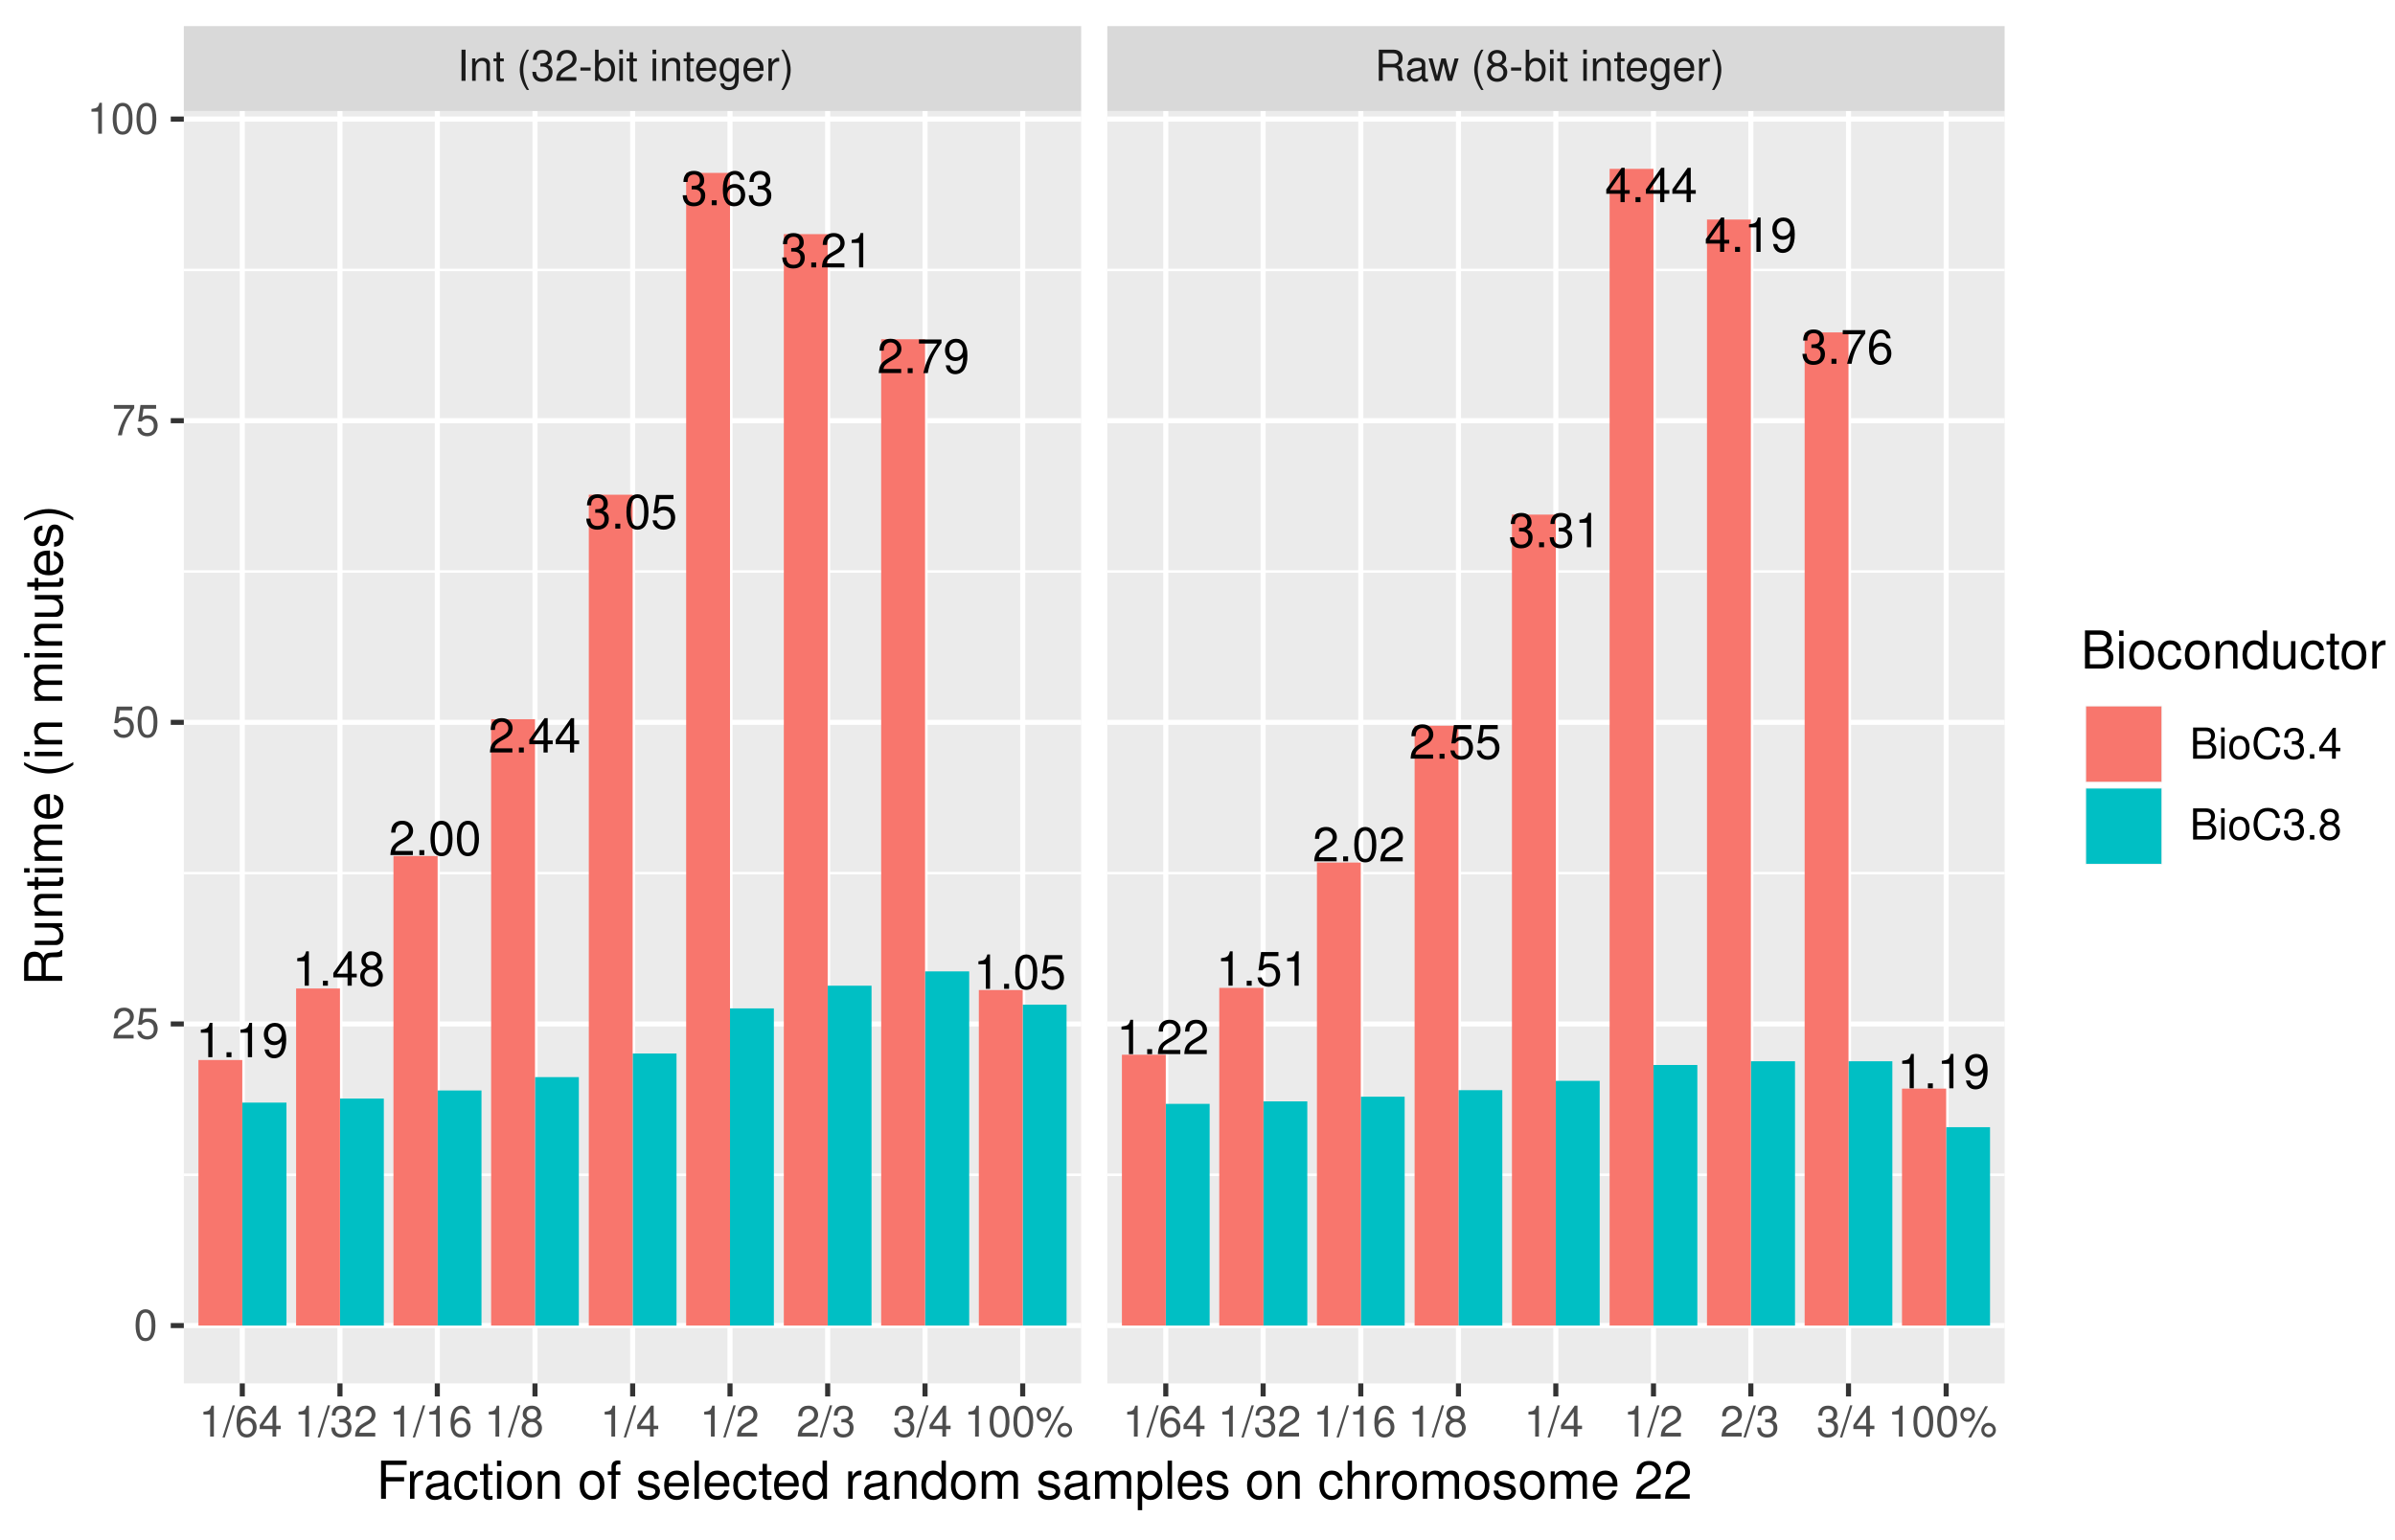
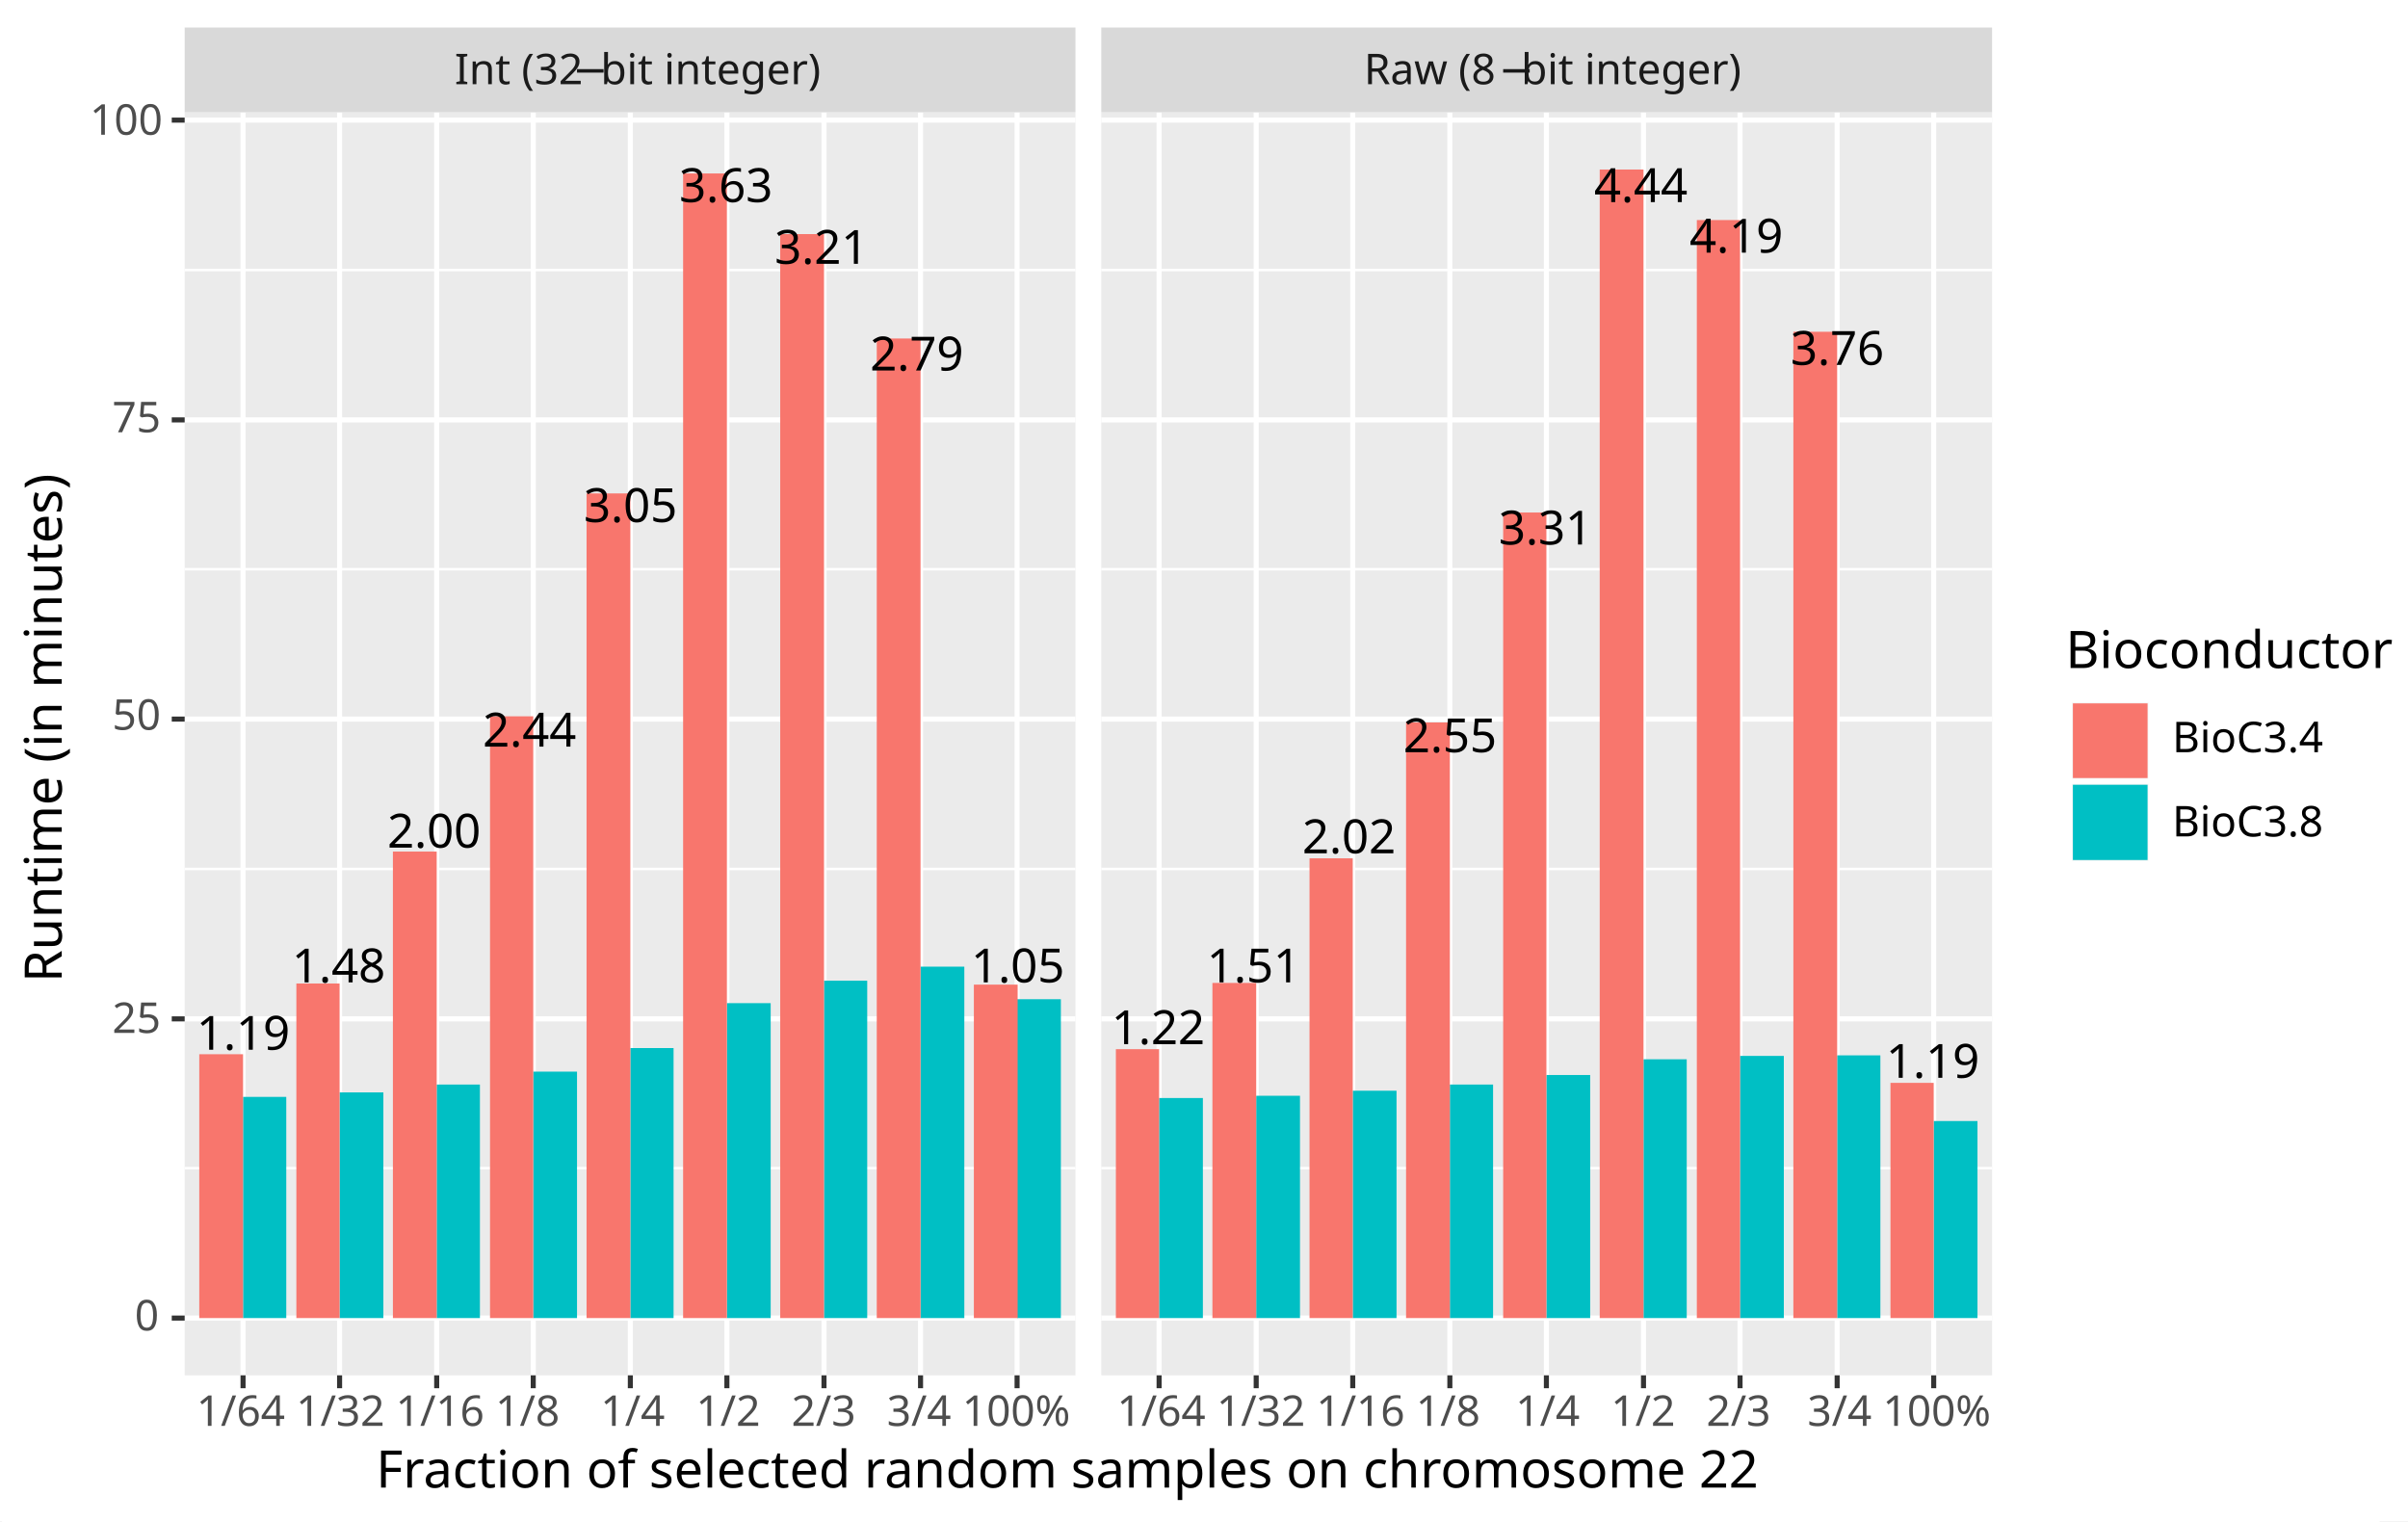
- <svg xmlns="http://www.w3.org/2000/svg" x="0" y="0" width="770" height="495" viewBox="0 0 770 495" version="1.1" style="display: block;margin-left: auto;margin-right: auto;">
+ <svg xmlns="http://www.w3.org/2000/svg" x="0" y="0" width="429" height="271" viewBox="0 0 429 271" version="1.1" style="display: block;margin-left: auto;margin-right: auto;">
  <defs>
    <clipPath id="c0_1">
-       <path d="M59.1,444.9V35.7H347.6V444.9Z" />
+       <path d="M.4,272.6V.3H423.9V272.6Z" />
    </clipPath>
    <clipPath id="c1_1">
-       <path d="M59.1,35.7V8.4H347.6V35.7Z" />
+       <path d="M196.2,245V20H354.9V245Z" />
    </clipPath>
    <style type="text/css">
text { white-space: pre; }
path, image { pointer-events: none; }

.s1_1{
- font-size: 15.28px;
- font-family: Helvetica, Arial, sans-serif;
+ font-size: 8.40px;
+ font-family: Helvetica_8;
fill: #000000;
}
.s2_1{
- font-size: 13.75px;
- font-family: Helvetica, Arial, sans-serif;
+ font-size: 7.56px;
+ font-family: Helvetica_8;
fill: #1A1A1A;
}
.s3_1{
- font-size: 13.75px;
- font-family: Helvetica, Arial, sans-serif;
+ font-size: 7.56px;
+ font-family: Helvetica_a;
+ fill: #1A1A1A;
+ }
+ .s4_1{
+ font-size: 7.56px;
+ font-family: Helvetica_8;
fill: #4D4D4D;
}
- .s4_1{
- font-size: 16.81px;
- font-family: Helvetica, Arial, sans-serif;
+ .s5_1{
+ font-size: 9.24px;
+ font-family: Helvetica_8;
fill: #000000;
}
- .s5_1{
- font-size: 13.75px;
- font-family: Helvetica, Arial, sans-serif;
+ .s6_1{
+ font-size: 7.56px;
+ font-family: Helvetica_8;
fill: #000000;
}

.g0_1{
fill: #FFFFFF;
stroke: #FFFFFF;
- stroke-width: 1.635;
+ stroke-width: 0.899;
stroke-linecap: round;
stroke-linejoin: round;
}
.g1_1{
fill: #EBEBEB;
}
.g2_1{
fill: none;
stroke: #FFFFFF;
- stroke-width: 0.81;
+ stroke-width: 0.445;
stroke-linecap: butt;
stroke-linejoin: round;
}
.g3_1{
fill: none;
stroke: #FFFFFF;
- stroke-width: 1.635;
+ stroke-width: 0.899;
stroke-linecap: butt;
stroke-linejoin: round;
}
.g4_1{
fill: #00BFC4;
}
.g5_1{
fill: #F8766D;
}
.g6_1{
fill: #D9D9D9;
}
.g7_1{
fill: none;
stroke: #333333;
- stroke-width: 1.635;
+ stroke-width: 0.899;
stroke-linecap: butt;
stroke-linejoin: round;
}
.g8_1{
fill: #FFFFFF;
}
.g9_1{
fill: #F2F2F2;
stroke: #FFFFFF;
- stroke-width: 1.635;
+ stroke-width: 0.899;
stroke-linecap: round;
stroke-linejoin: round;
}

</style>
  </defs>
-   <path d="M0,0 L0,495 L770,495 L770,0 Z " fill="#FFFFFF" stroke="none" />
-   <path d="M0,495H770V0H0V495Z" class="g0_1" />
+   <path d="M0,0 L0,271 L429,271 L429,0 Z " fill="#FFFFFF" stroke="none" />
  <g clip-path="url(#c0_1)">
-     <path d="M59.1,444.9H347.6V35.7H59.1V444.9Z" class="g1_1" />
-     <path d="M59.1,377.8H347.6M59.1,280.8H347.6M59.1,183.8H347.6M59.1,86.8H347.6" class="g2_1" />
-     <path d="M59.1,426.3H347.6M59.1,329.3H347.6M59.1,232.3H347.6M59.1,135.3H347.6M59.1,38.3H347.6M77.9,444.9V35.7m31.4,409.2V35.7m31.3,409.2V35.7M172,444.9V35.7m31.4,409.2V35.7m31.3,409.2V35.7m31.4,409.2V35.7m31.3,409.2V35.7m31.4,409.2V35.7" class="g3_1" />
+     <path d="M.4,272.6H423.9V.3H.4V272.6Z" class="g0_1" />
  </g>
-   <path d="M77.9,426.3H92.1V354.6H77.9v71.7Z" class="g4_1" />
-   <path d="M63.8,426.3H77.9V340.9H63.8v85.4Z" class="g5_1" />
-   <path d="M109.3,426.3h14.1v-73H109.3v73Z" class="g4_1" />
-   <path d="M95.2,426.3h14.1V317.9H95.2V426.3Z" class="g5_1" />
-   <path d="M140.6,426.3h14.2V350.7H140.6v75.6Z" class="g4_1" />
-   <path d="M126.5,426.3h14.2v-151H126.5v151Z" class="g5_1" />
-   <path d="M172,426.3h14.1V346.4H172v79.9Z" class="g4_1" />
-   <path d="M157.9,426.3H172v-195H157.9v195Z" class="g5_1" />
-   <path d="M203.4,426.3h14.1V338.8H203.4v87.5Z" class="g4_1" />
-   <path d="M189.3,426.3h14.1V159.1H189.3V426.3Z" class="g5_1" />
-   <path d="M234.7,426.3h14.1v-102H234.7v102Z" class="g4_1" />
-   <path d="M220.6,426.3h14.1V55.6H220.6V426.3Z" class="g5_1" />
-   <path d="M266.1,426.3h14.1V317H266.1V426.3Z" class="g4_1" />
-   <path d="M252,426.3h14.1V75.3H252v351Z" class="g5_1" />
-   <path d="M297.4,426.3h14.2V312.4H297.4V426.3Z" class="g4_1" />
-   <path d="M283.3,426.3h14.1V109.1H283.3V426.3Z" class="g5_1" />
-   <path d="M328.8,426.3h14.1V323.1H328.8V426.3Z" class="g4_1" />
-   <path d="M314.7,426.3h14.1V318.4H314.7V426.3Z" class="g5_1" />
-   <text x="63" y="340" class="s1_1">1.19</text>
-   <text x="94" y="317" class="s1_1">1.48</text>
-   <text x="125" y="275" class="s1_1">2.00</text>
-   <text x="157" y="242" class="s1_1">2.44</text>
-   <text x="188" y="170" class="s1_1">3.05</text>
-   <text x="219" y="66" class="s1_1">3.63</text>
-   <text x="251" y="86" class="s1_1">3.21</text>
-   <text x="282" y="120" class="s1_1">2.79</text>
-   <text x="313" y="318" class="s1_1">1.05</text>
-   <path d="M356,444.9H644.5V35.7H356V444.9Z" class="g1_1" />
-   <path d="M356,377.8H644.5M356,280.8H644.5M356,183.8H644.5M356,86.8H644.5" class="g2_1" />
-   <path d="M356,426.3H644.5M356,329.3H644.5M356,232.3H644.5M356,135.3H644.5M356,38.3H644.5M374.8,444.9V35.7m31.3,409.2V35.7m31.4,409.2V35.7m31.4,409.2V35.7m31.3,409.2V35.7m31.4,409.2V35.7m31.3,409.2V35.7m31.4,409.2V35.7m31.4,409.2V35.7" class="g3_1" />
-   <path d="M374.8,426.3h14.1V355H374.8v71.3Z" class="g4_1" />
-   <path d="M360.7,426.3h14.1V339.2H360.7v87.1Z" class="g5_1" />
-   <path d="M406.1,426.3h14.2V354.2H406.1v72.1Z" class="g4_1" />
-   <path d="M392,426.3h14.2V317.7H392V426.3Z" class="g5_1" />
-   <path d="M437.5,426.3h14.1V352.7H437.5v73.6Z" class="g4_1" />
-   <path d="M423.4,426.3h14.1V277.4H423.4V426.3Z" class="g5_1" />
-   <path d="M468.9,426.3H483V350.6H468.9v75.7Z" class="g4_1" />
-   <path d="M454.8,426.3h14.1V233.4H454.8V426.3Z" class="g5_1" />
-   <path d="M500.2,426.3h14.1V347.6H500.2v78.7Z" class="g4_1" />
-   <path d="M486.1,426.3h14.1V165.5H486.1V426.3Z" class="g5_1" />
-   <path d="M531.6,426.3h14.1V342.5H531.6v83.8Z" class="g4_1" />
-   <path d="M517.5,426.3h14.1V54.3H517.5v372Z" class="g5_1" />
-   <path d="M562.9,426.3h14.2v-85H562.9v85Z" class="g4_1" />
-   <path d="M548.8,426.3h14.1V70.6H548.8V426.3Z" class="g5_1" />
-   <path d="M594.3,426.3h14.1v-85H594.3v85Z" class="g4_1" />
-   <path d="M580.2,426.3h14.1V106.9H580.2V426.3Z" class="g5_1" />
-   <path d="M625.7,426.3h14.1V362.5H625.7v63.8Z" class="g4_1" />
-   <path d="M611.5,426.3h14.2V350.1H611.5v76.2Z" class="g5_1" />
-   <text x="359" y="339" class="s1_1">1.22</text>
-   <text x="391" y="317" class="s1_1">1.51</text>
-   <text x="422" y="277" class="s1_1">2.02</text>
-   <text x="453" y="244" class="s1_1">2.55</text>
-   <text x="485" y="176" class="s1_1">3.31</text>
-   <text x="516" y="65" class="s1_1">4.44</text>
-   <text x="548" y="81" class="s1_1">4.19</text>
-   <text x="579" y="117" class="s1_1">3.76</text>
-   <text x="610" y="350" class="s1_1">1.19</text>
+   <path d="M32.9,245H191.6V20H32.9V245Z" class="g1_1" />
+   <path d="M32.9,208.1H191.6M32.9,154.8H191.6M32.9,101.4H191.6M32.9,48.1H191.6" class="g2_1" />
+   <path d="M32.9,234.8H191.6M32.9,181.5H191.6M32.9,128.1H191.6M32.9,74.8H191.6M32.9,21.4H191.6M43.3,245V20M60.5,245V20M77.8,245V20M95,245V20m17.3,225V20m17.2,225V20m17.3,225V20M164,245V20m17.2,225V20" class="g3_1" />
+   <path d="M43.3,234.8H51V195.4H43.3v39.4Z" class="g4_1" />
+   <path d="M35.5,234.8h7.8v-47H35.5v47Z" class="g5_1" />
+   <path d="M60.5,234.8h7.8V194.6H60.5v40.2Z" class="g4_1" />
+   <path d="M52.8,234.8h7.7V175.2H52.8v59.6Z" class="g5_1" />
+   <path d="M77.8,234.8h7.7V193.2H77.8v41.6Z" class="g4_1" />
+   <path d="M70,234.8h7.8V151.7H70v83.1Z" class="g5_1" />
+   <path d="M95,234.8h7.8V190.9H95v43.9Z" class="g4_1" />
+   <path d="M87.3,234.8H95V127.6H87.3V234.8Z" class="g5_1" />
+   <path d="M112.3,234.8H120V186.7h-7.7v48.1Z" class="g4_1" />
+   <path d="M104.5,234.8h7.8V87.9h-7.8V234.8Z" class="g5_1" />
+   <path d="M129.5,234.8h7.8V178.7h-7.8v56.1Z" class="g4_1" />
+   <path d="M121.7,234.8h7.8V30.9h-7.8V234.8Z" class="g5_1" />
+   <path d="M146.8,234.8h7.7V174.7h-7.7v60.1Z" class="g4_1" />
+   <path d="M139,234.8h7.8V41.7H139V234.8Z" class="g5_1" />
+   <path d="M164,234.8h7.8V172.2H164v62.6Z" class="g4_1" />
+   <path d="M156.2,234.8H164V60.3h-7.8V234.8Z" class="g5_1" />
+   <path d="M181.2,234.8H189V178h-7.8v56.8Z" class="g4_1" />
+   <path d="M173.5,234.8h7.8V175.4h-7.8v59.4Z" class="g5_1" />
+   <text x="35" y="187" class="s1_1">1.19</text>
+   <text x="52" y="175" class="s1_1">1.48</text>
+   <text x="69" y="151" class="s1_1">2.00</text>
+   <text x="86" y="133" class="s1_1">2.44</text>
+   <text x="104" y="93" class="s1_1">3.05</text>
+   <text x="121" y="36" class="s1_1">3.63</text>
+   <text x="138" y="47" class="s1_1">3.21</text>
+   <text x="155" y="66" class="s1_1">2.79</text>
+   <text x="173" y="175" class="s1_1">1.05</text>
+   <path d="M196.2,245H354.9V20H196.2V245Z" class="g1_1" />
  <g clip-path="url(#c1_1)">
-     <path d="M59.1,35.7H347.6V8.4H59.1V35.7Z" class="g6_1" />
+     <path d="M196.2,208.1H354.9M196.2,154.8H354.9M196.2,101.4H354.9M196.2,48.1H354.9" class="g2_1" />
+     <path d="M196.2,234.8H354.9M196.2,181.5H354.9M196.2,128.1H354.9M196.2,74.8H354.9M196.2,21.4H354.9M206.5,245V20m17.3,225V20M241,245V20m17.3,225V20m17.2,225V20m17.3,225V20M310,245V20m17.3,225V20m17.2,225V20" class="g3_1" />
  </g>
-   <text x="147" y="26" class="s2_1">Int (32-bit integer)</text>
-   <path d="M356,35.7H644.5V8.4H356V35.7Z" class="g6_1" />
-   <text x="442" y="26" dx="0,0,-0.3,0,0,0,0,0,0,0,0,0,0,0,0,0,0,0,0" class="s2_1">Raw (8-bit integer)</text>
-   <path d="M77.9,449.1v-4.2m31.4,4.2v-4.2m31.3,4.2v-4.2m31.4,4.2v-4.2m31.4,4.2v-4.2m31.3,4.2v-4.2m31.4,4.2v-4.2m31.3,4.2v-4.2m31.4,4.2v-4.2" class="g7_1" />
-   <text x="64" y="462" dx="0,0,0,0,0,0.8,0,0,0,0,0.8,0,0,0,0,4.6,0,0" class="s3_1">1/64 1/32 1/16 1/8</text>
-   <text x="193" y="462" class="s3_1">1/4</text>
-   <text x="225" y="462" class="s3_1">1/2</text>
-   <text x="256" y="462" class="s3_1">2/3</text>
-   <text x="287" y="462" dx="0,0,0,0,0.4,0,0,0" class="s3_1">3/4 100%</text>
-   <path d="M374.8,449.1v-4.2m31.3,4.2v-4.2m31.4,4.2v-4.2m31.4,4.2v-4.2m31.3,4.2v-4.2m31.4,4.2v-4.2m31.3,4.2v-4.2m31.4,4.2v-4.2m31.4,4.2v-4.2" class="g7_1" />
-   <text x="361" y="462" dx="0,0,0,0,0,0.8,0,0,0,0,0.8,0,0,0,0,4.6,0,0" class="s3_1">1/64 1/32 1/16 1/8</text>
-   <text x="490" y="462" class="s3_1">1/4</text>
-   <text x="522" y="462" class="s3_1">1/2</text>
-   <text x="553" y="462" class="s3_1">2/3</text>
-   <text x="584" y="462" dx="0,0,0,0,0.4,0,0,0" class="s3_1">3/4 100%</text>
-   <text x="43" y="431" class="s3_1">0</text>
-   <text x="36" y="334" class="s3_1">25</text>
-   <text x="36" y="237" class="s3_1">50</text>
-   <text x="36" y="140" class="s3_1">75</text>
-   <text x="28" y="43" class="s3_1">100</text>
-   <path d="M54.9,426.3h4.2m-4.2,-97h4.2m-4.2,-97h4.2m-4.2,-97h4.2m-4.2,-97h4.2" class="g7_1" />
-   <text x="121" y="482" dx="0,0,-0.2,0,0,0,0,0,0,0,0,0,0,0,0,0,0,0,0,0,0,0,0,0,0,0,0,0,0,0,0,0,0,0,0,0,0,0,0,0,0,0,0,0,0,0,0,0,0,0,0,0,0,0,-0.3,0,0" class="s4_1">Fraction of selected random samples on chromosome 22</text>
-   <text transform="matrix(0, -1, 1, 0, 20, 317)" dx="0,0,0,0,0,0,0,0,0,0,0,0,0,0,0,-0.2,0,0,0,0" class="s4_1">Runtime (in minutes)</text>
-   <path d="M661.2,287.3H761.6v-94H661.2v94Z" class="g8_1" />
-   <text x="669" y="215" class="s4_1">Bioconductor</text>
-   <path d="M669.6,252.5H696V226.1H669.6v26.4Z" class="g9_1" />
-   <path d="M670.7,251.4h24.2V227.2H670.7v24.2Z" class="g5_1" />
-   <path d="M669.6,278.9H696V252.5H669.6v26.4Z" class="g9_1" />
-   <path d="M670.7,277.8h24.2V253.6H670.7v24.2Z" class="g4_1" />
-   <text x="704" y="244" class="s5_1">BioC3.4</text>
-   <text x="704" y="270" class="s5_1">BioC3.8</text>
+   <path d="M206.5,234.8h7.8V195.6h-7.8v39.2Z" class="g4_1" />
+   <path d="M198.8,234.8h7.7V186.9h-7.7v47.9Z" class="g5_1" />
+   <path d="M223.8,234.8h7.8V195.2h-7.8v39.6Z" class="g4_1" />
+   <path d="M216,234.8h7.8V175.1H216v59.7Z" class="g5_1" />
+   <path d="M241,234.8h7.8V194.3H241v40.5Z" class="g4_1" />
+   <path d="M233.3,234.8H241V152.9h-7.7v81.9Z" class="g5_1" />
+   <path d="M258.3,234.8H266V193.2h-7.7v41.6Z" class="g4_1" />
+   <path d="M250.5,234.8h7.8V128.7h-7.8V234.8Z" class="g5_1" />
+   <path d="M275.5,234.8h7.8V191.5h-7.8v43.3Z" class="g4_1" />
+   <path d="M267.8,234.8h7.7V91.3h-7.7V234.8Z" class="g5_1" />
+   <path d="M292.8,234.8h7.7V188.7h-7.7v46.1Z" class="g4_1" />
+   <path d="M285,234.8h7.8V30.2H285V234.8Z" class="g5_1" />
+   <path d="M310,234.8h7.8V188.1H310v46.7Z" class="g4_1" />
+   <path d="M302.3,234.8H310V39.2h-7.7V234.8Z" class="g5_1" />
+   <path d="M327.3,234.8H335V188h-7.7v46.8Z" class="g4_1" />
+   <path d="M319.5,234.8h7.8V59.1h-7.8V234.8Z" class="g5_1" />
+   <path d="M344.5,234.8h7.8V199.7h-7.8v35.1Z" class="g4_1" />
+   <path d="M336.8,234.8h7.7V192.9h-7.7v41.9Z" class="g5_1" />
+   <text x="198" y="186" class="s1_1">1.22</text>
+   <text x="215" y="175" class="s1_1">1.51</text>
+   <text x="232" y="152" class="s1_1">2.02</text>
+   <text x="250" y="134" class="s1_1">2.55</text>
+   <text x="267" y="97" class="s1_1">3.31</text>
+   <text x="284" y="36" class="s1_1">4.44</text>
+   <text x="301" y="45" class="s1_1">4.19</text>
+   <text x="319" y="65" class="s1_1">3.76</text>
+   <text x="336" y="192" class="s1_1">1.19</text>
+   <path d="M32.9,20H191.6V4.9H32.9V20Z" class="g6_1" />
+   <text x="81" y="15" class="s2_1">Int (32</text>
+   <text x="102" y="15" class="s3_1">−</text>
+   <text x="107" y="15" class="s2_1">bit integer)</text>
+   <path d="M196.2,20H354.9V4.9H196.2V20Z" class="g6_1" />
+   <text x="243" y="15" dx="0,0,-0.2,0,0,0" class="s2_1">Raw (8</text>
+   <text x="267" y="15" class="s3_1">−</text>
+   <text x="271" y="15" class="s2_1">bit integer)</text>
+   <path d="M43.3,247.3V245m17.2,2.3V245m17.3,2.3V245M95,247.3V245m17.3,2.3V245m17.2,2.3V245m17.3,2.3V245m17.2,2.3V245m17.2,2.3V245" class="g7_1" />
+   <text x="35" y="254" dx="0,0,0,0,0,0.4,0,0,0,0,0.4,0,0,0,0,2.5,0,0" class="s4_1">1/64 1/32 1/16 1/8</text>
+   <text x="107" y="254" class="s4_1">1/4</text>
+   <text x="124" y="254" class="s4_1">1/2</text>
+   <text x="141" y="254" class="s4_1">2/3</text>
+   <text x="158" y="254" dx="0,0,0,0,0.2,0,0,0" class="s4_1">3/4 100%</text>
+   <path d="M206.5,247.3V245m17.3,2.3V245m17.2,2.3V245m17.3,2.3V245m17.2,2.3V245m17.3,2.3V245m17.2,2.3V245m17.3,2.3V245m17.2,2.3V245" class="g7_1" />
+   <text x="199" y="254" dx="0,0,0,0,0,0.4,0,0,0,0,0.4,0,0,0,0,2.5,0,0" class="s4_1">1/64 1/32 1/16 1/8</text>
+   <text x="270" y="254" class="s4_1">1/4</text>
+   <text x="287" y="254" class="s4_1">1/2</text>
+   <text x="304" y="254" class="s4_1">2/3</text>
+   <text x="322" y="254" dx="0,0,0,0,0.2,0,0,0" class="s4_1">3/4 100%</text>
+   <text x="24" y="237" class="s4_1">0</text>
+   <text x="20" y="184" class="s4_1">25</text>
+   <text x="20" y="130" class="s4_1">50</text>
+   <text x="20" y="77" class="s4_1">75</text>
+   <text x="16" y="24" class="s4_1">100</text>
+   <path d="M30.6,234.8h2.3M30.6,181.5h2.3M30.6,128.1h2.3M30.6,74.8h2.3M30.6,21.4h2.3" class="g7_1" />
+   <text x="67" y="265" dx="0,0,-0.1,0,0,0,0,0,0,0,0,0,0,0,0,0,0,0,0,0,0,0,0,0,0,0,0,0,0,0,0,0,0,0,0,0,0,0,0,0,0,0,0,0,0,0,0,0,0,0,0,0,0,0,-0.1,0,0" class="s5_1">Fraction of selected random samples on chromosome 22</text>
+   <text transform="matrix(0, -1, 1, 0, 11, 175)" dx="0,0,0,0,0,0,0,0,0,0,0,0,0,0,0,-0.1,0,0,0,0" class="s5_1">Runtime (in minutes)</text>
+   <path d="M364.1,158.4h55.2V106.6H364.1v51.8Z" class="g8_1" />
+   <text x="368" y="119" class="s5_1">Bioconductor</text>
+   <path d="M368.7,139.2h14.5V124.7H368.7v14.5Z" class="g9_1" />
+   <path d="M369.3,138.6h13.3V125.3H369.3v13.3Z" class="g5_1" />
+   <path d="M368.7,153.8h14.5V139.2H368.7v14.6Z" class="g9_1" />
+   <path d="M369.3,153.2h13.3V139.8H369.3v13.4Z" class="g4_1" />
+   <text x="387" y="134" class="s6_1">BioC3.4</text>
+   <text x="387" y="149" class="s6_1">BioC3.8</text>
+   <style type="text/css">
+ 
+ @font-face {
+ 	font-family: Helvetica_a;
+ 	src: url("fonts/Helvetica_a.woff") format("woff");
+ }
+ 
+ @font-face {
+ 	font-family: Helvetica_8;
+ 	src: url("fonts/Helvetica_8.woff") format("woff");
+ }
+ 
+ </style>
</svg>
